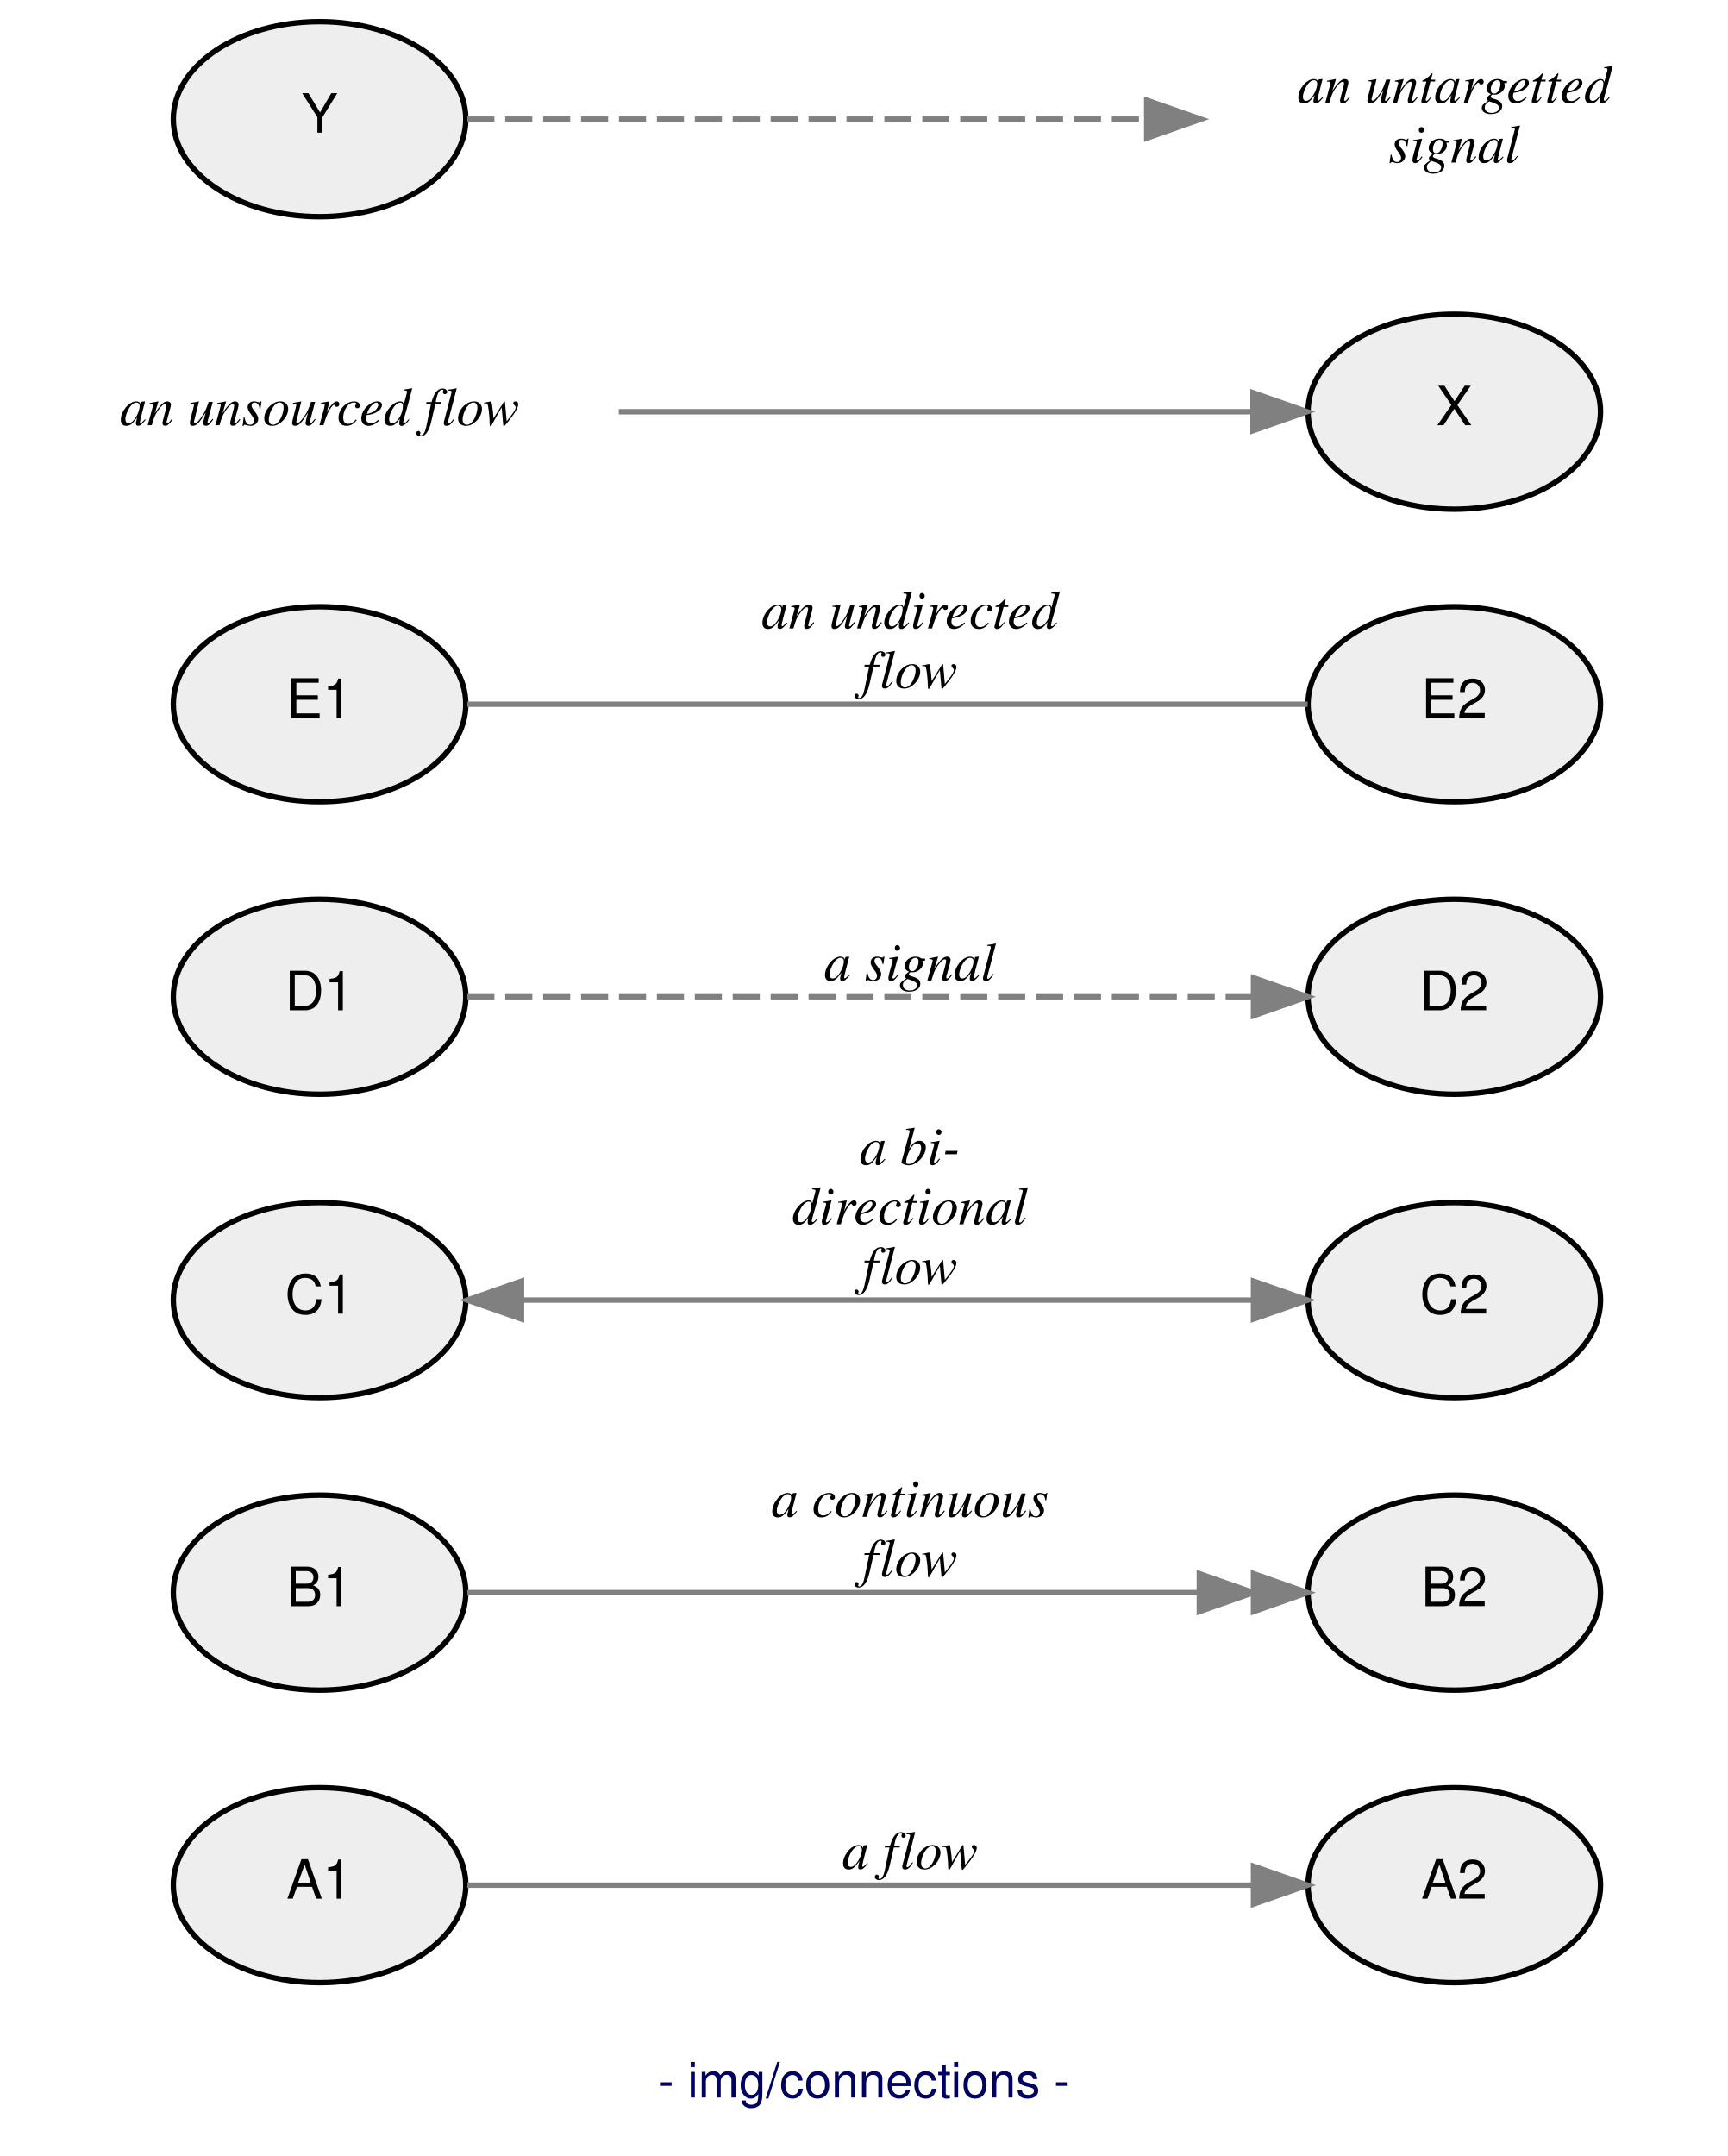
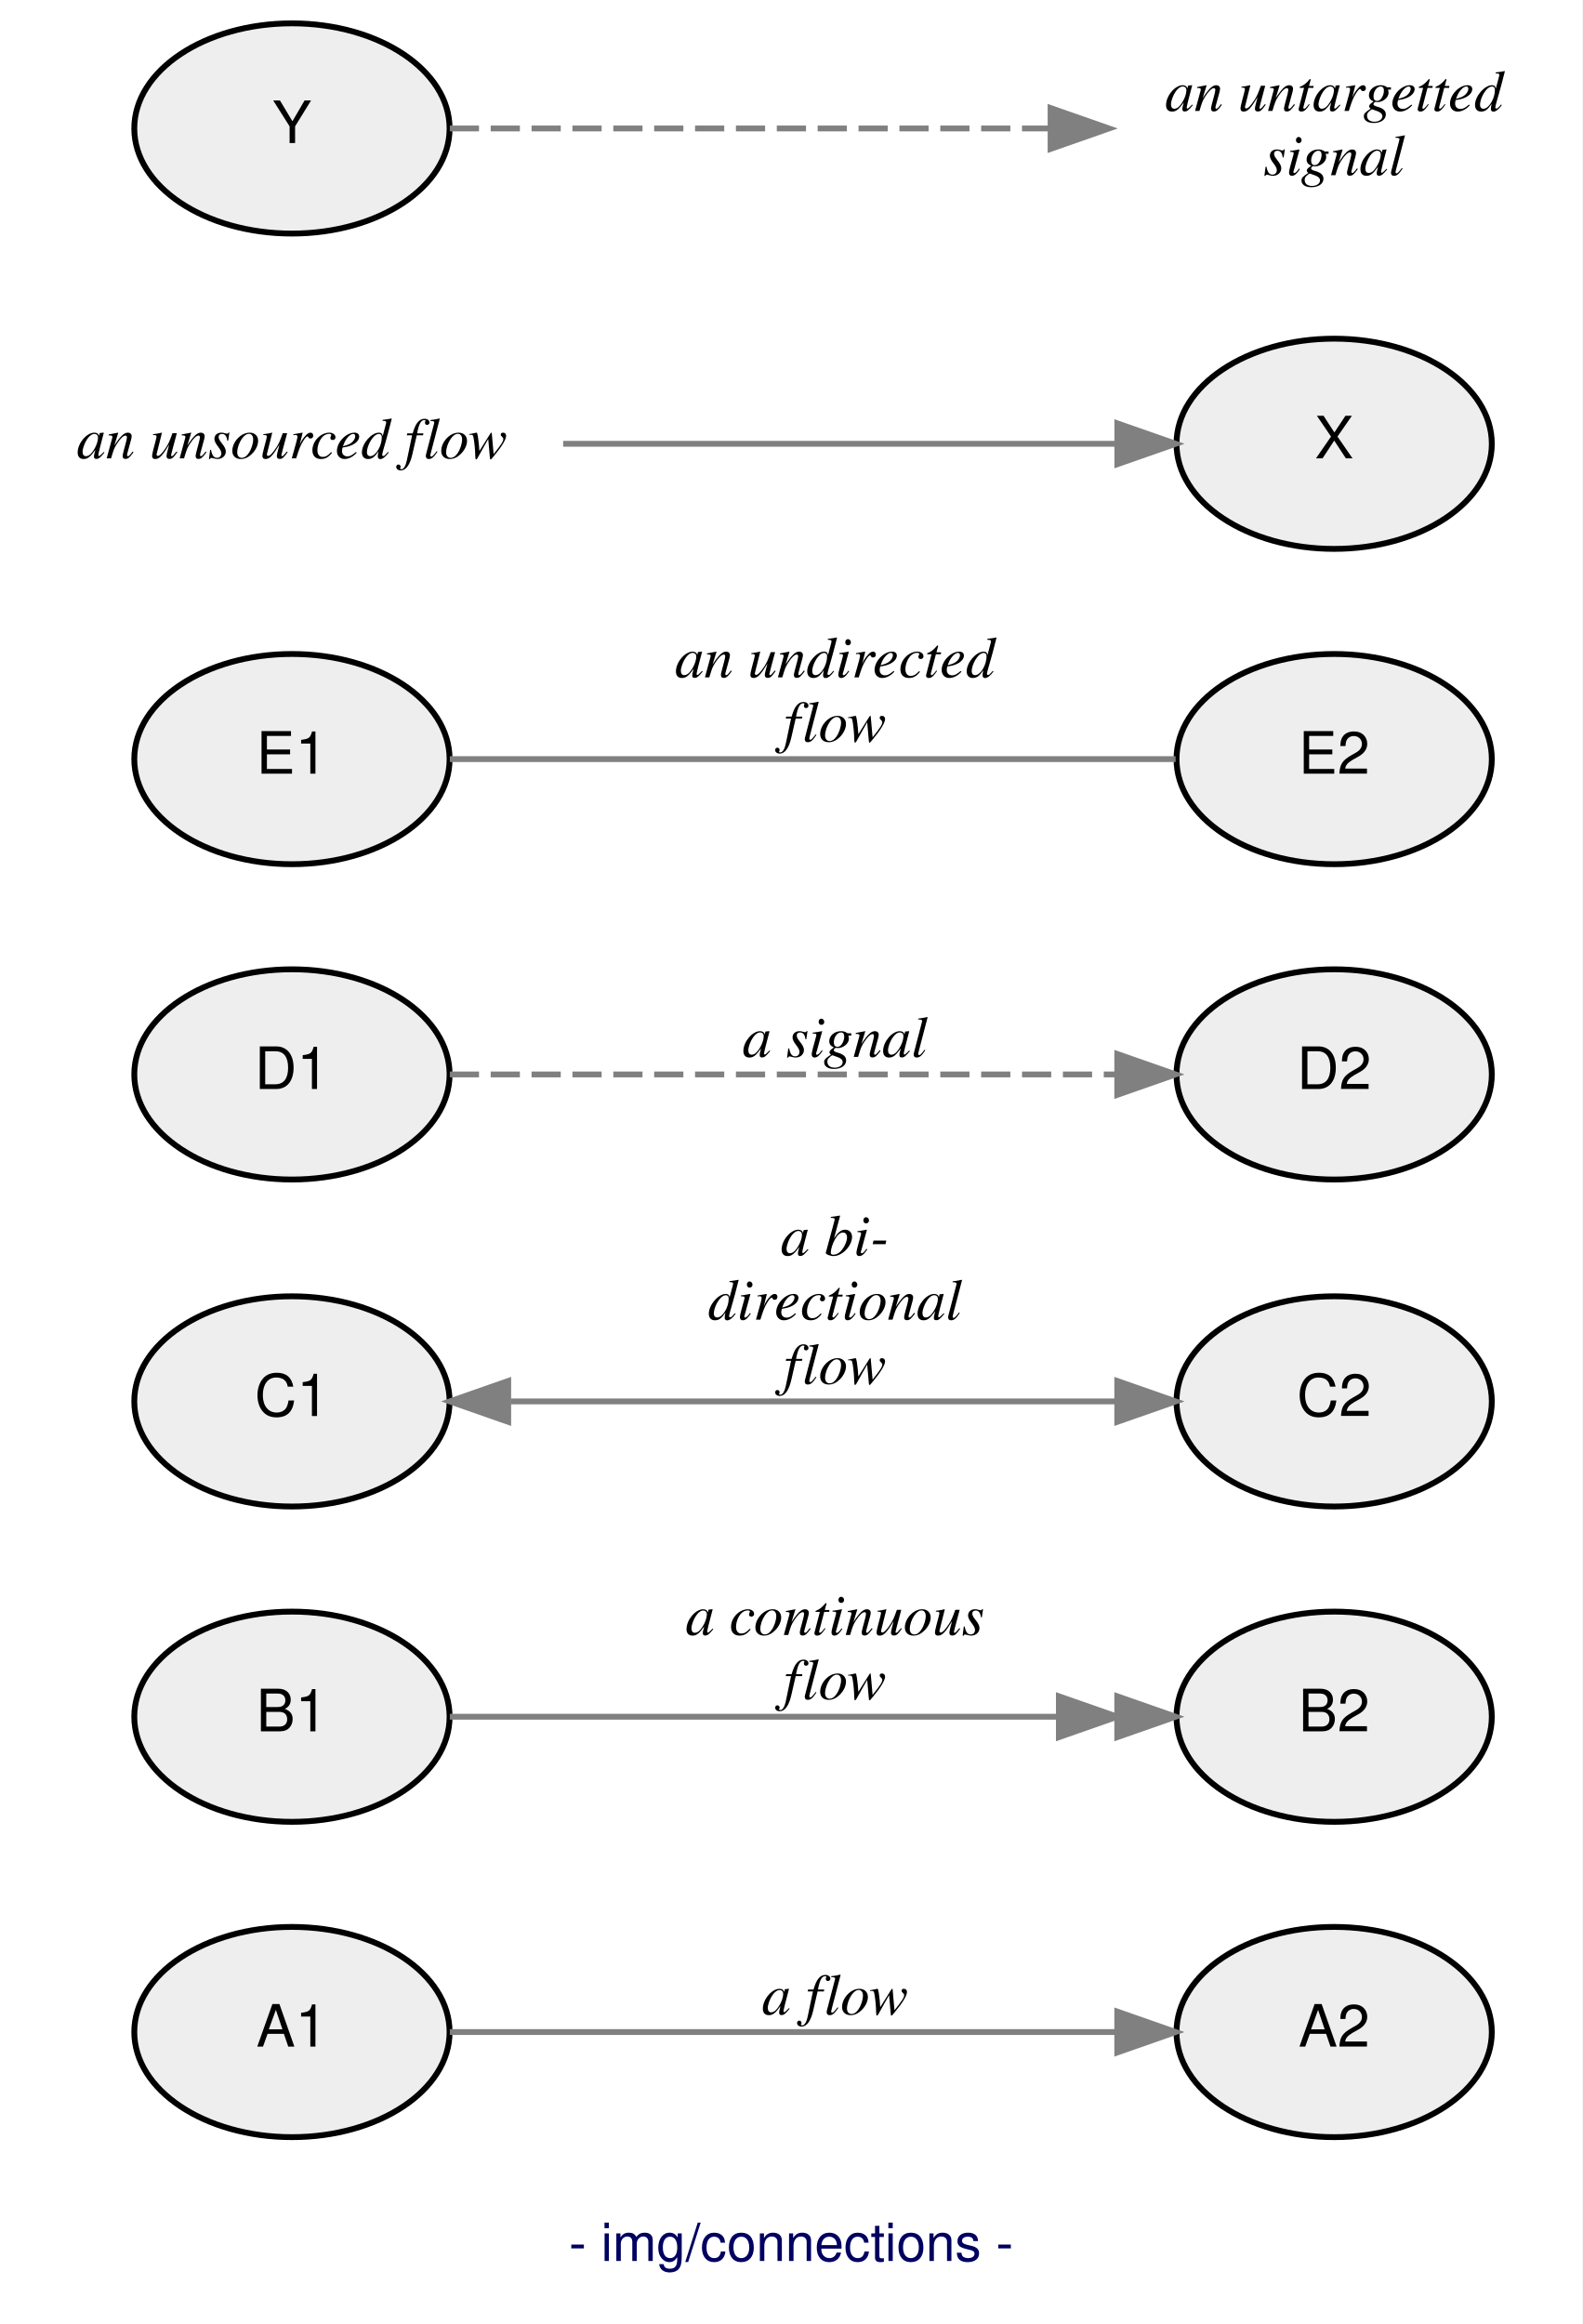
- <svg xmlns="http://www.w3.org/2000/svg" width="319pt" height="398pt" viewBox="0.00 0.00 319.00 398.00">
+ <svg xmlns="http://www.w3.org/2000/svg" width="271pt" height="398pt" viewBox="0.00 0.00 271.00 398.00">
  <g id="graph0" class="graph" transform="scale(1 1) rotate(0) translate(4 394)">
-     <polygon fill="white" stroke="transparent" points="-4,4 -4,-394 315,-394 315,4 -4,4" />
-     <text text-anchor="middle" x="155.5" y="-6.8" font-family="Helvetica,sans-Serif" font-size="9.00" fill="#000060">- img/connections -</text>
+     <polygon fill="white" stroke="transparent" points="-4,4 -4,-394 267,-394 267,4 -4,4" />
+     <text text-anchor="middle" x="131.5" y="-6.8" font-family="Helvetica,sans-Serif" font-size="9.00" fill="#000060">- img/connections -</text>
    <g id="node1" class="node">
-       <ellipse fill="#eeeeee" stroke="black" cx="55" cy="-46" rx="27" ry="18" />
-       <text text-anchor="middle" x="55" y="-43.5" font-family="Helvetica,sans-Serif" font-size="10.00">A1</text>
+       <ellipse fill="#eeeeee" stroke="black" cx="46" cy="-46" rx="27" ry="18" />
+       <text text-anchor="middle" x="46" y="-43.5" font-family="Helvetica,sans-Serif" font-size="10.00">A1</text>
    </g>
    <g id="node2" class="node">
-       <ellipse fill="#eeeeee" stroke="black" cx="264.5" cy="-46" rx="27" ry="18" />
-       <text text-anchor="middle" x="264.5" y="-43.5" font-family="Helvetica,sans-Serif" font-size="10.00">A2</text>
+       <ellipse fill="#eeeeee" stroke="black" cx="224.5" cy="-46" rx="27" ry="18" />
+       <text text-anchor="middle" x="224.5" y="-43.5" font-family="Helvetica,sans-Serif" font-size="10.00">A2</text>
    </g>
    <g id="edge1" class="edge">
-       <path fill="none" stroke="gray" d="M82.28,-46C119,-46 185.79,-46 227.23,-46" />
-       <polygon fill="gray" stroke="gray" points="227.43,-49.5 237.43,-46 227.43,-42.5 227.43,-49.5" />
-       <text text-anchor="middle" x="164" y="-49" font-family="Times,serif" font-style="italic" font-size="10.00">a flow</text>
+       <path fill="none" stroke="gray" d="M73.04,-46C103.15,-46 152.93,-46 186.91,-46" />
+       <polygon fill="gray" stroke="gray" points="187.35,-49.5 197.35,-46 187.35,-42.5 187.35,-49.5" />
+       <text text-anchor="middle" x="139" y="-49" font-family="Times,serif" font-style="italic" font-size="10.00">a flow</text>
    </g>
    <g id="node3" class="node">
-       <ellipse fill="#eeeeee" stroke="black" cx="55" cy="-100" rx="27" ry="18" />
-       <text text-anchor="middle" x="55" y="-97.5" font-family="Helvetica,sans-Serif" font-size="10.00">B1</text>
+       <ellipse fill="#eeeeee" stroke="black" cx="46" cy="-100" rx="27" ry="18" />
+       <text text-anchor="middle" x="46" y="-97.5" font-family="Helvetica,sans-Serif" font-size="10.00">B1</text>
    </g>
    <g id="node4" class="node">
-       <ellipse fill="#eeeeee" stroke="black" cx="264.5" cy="-100" rx="27" ry="18" />
-       <text text-anchor="middle" x="264.5" y="-97.5" font-family="Helvetica,sans-Serif" font-size="10.00">B2</text>
+       <ellipse fill="#eeeeee" stroke="black" cx="224.5" cy="-100" rx="27" ry="18" />
+       <text text-anchor="middle" x="224.5" y="-97.5" font-family="Helvetica,sans-Serif" font-size="10.00">B2</text>
    </g>
    <g id="edge2" class="edge">
-       <path fill="none" stroke="gray" d="M82.28,-100C116.19,-100 175.76,-100 217.3,-100" />
-       <polygon fill="gray" stroke="gray" points="227.43,-103.5 237.43,-100 227.43,-96.5 227.43,-103.5" />
-       <polygon fill="gray" stroke="gray" points="217.43,-103.5 227.43,-100 217.43,-96.5 217.43,-103.5" />
-       <text text-anchor="middle" x="164" y="-114" font-family="Times,serif" font-style="italic" font-size="10.00">a continuous</text>
-       <text text-anchor="middle" x="164" y="-103" font-family="Times,serif" font-style="italic" font-size="10.00">flow</text>
+       <path fill="none" stroke="gray" d="M73.04,-100C100.42,-100 144.04,-100 177.28,-100" />
+       <polygon fill="gray" stroke="gray" points="187.35,-103.5 197.35,-100 187.35,-96.5 187.35,-103.5" />
+       <polygon fill="gray" stroke="gray" points="177.35,-103.5 187.35,-100 177.35,-96.5 177.35,-103.5" />
+       <text text-anchor="middle" x="139" y="-114" font-family="Times,serif" font-style="italic" font-size="10.00">a continuous</text>
+       <text text-anchor="middle" x="139" y="-103" font-family="Times,serif" font-style="italic" font-size="10.00">flow</text>
    </g>
    <g id="node5" class="node">
-       <ellipse fill="#eeeeee" stroke="black" cx="55" cy="-154" rx="27" ry="18" />
-       <text text-anchor="middle" x="55" y="-151.5" font-family="Helvetica,sans-Serif" font-size="10.00">C1</text>
+       <ellipse fill="#eeeeee" stroke="black" cx="46" cy="-154" rx="27" ry="18" />
+       <text text-anchor="middle" x="46" y="-151.5" font-family="Helvetica,sans-Serif" font-size="10.00">C1</text>
    </g>
    <g id="node6" class="node">
-       <ellipse fill="#eeeeee" stroke="black" cx="264.5" cy="-154" rx="27" ry="18" />
-       <text text-anchor="middle" x="264.5" y="-151.5" font-family="Helvetica,sans-Serif" font-size="10.00">C2</text>
+       <ellipse fill="#eeeeee" stroke="black" cx="224.5" cy="-154" rx="27" ry="18" />
+       <text text-anchor="middle" x="224.5" y="-151.5" font-family="Helvetica,sans-Serif" font-size="10.00">C2</text>
    </g>
    <g id="edge3" class="edge">
-       <path fill="none" stroke="gray" d="M92.52,-154C130.48,-154 189.54,-154 227.36,-154" />
-       <polygon fill="gray" stroke="gray" points="92.28,-150.5 82.28,-154 92.28,-157.5 92.28,-150.5" />
-       <polygon fill="gray" stroke="gray" points="227.43,-157.5 237.43,-154 227.43,-150.5 227.43,-157.5" />
-       <text text-anchor="middle" x="164" y="-179" font-family="Times,serif" font-style="italic" font-size="10.00">a bi-</text>
-       <text text-anchor="middle" x="164" y="-168" font-family="Times,serif" font-style="italic" font-size="10.00">directional</text>
-       <text text-anchor="middle" x="164" y="-157" font-family="Times,serif" font-style="italic" font-size="10.00">flow</text>
+       <path fill="none" stroke="gray" d="M83.47,-154C113.84,-154 156.87,-154 187.19,-154" />
+       <polygon fill="gray" stroke="gray" points="83.04,-150.5 73.04,-154 83.04,-157.5 83.04,-150.5" />
+       <polygon fill="gray" stroke="gray" points="187.35,-157.5 197.35,-154 187.35,-150.5 187.35,-157.5" />
+       <text text-anchor="middle" x="139" y="-179" font-family="Times,serif" font-style="italic" font-size="10.00">a bi-</text>
+       <text text-anchor="middle" x="139" y="-168" font-family="Times,serif" font-style="italic" font-size="10.00">directional</text>
+       <text text-anchor="middle" x="139" y="-157" font-family="Times,serif" font-style="italic" font-size="10.00">flow</text>
    </g>
    <g id="node7" class="node">
-       <ellipse fill="#eeeeee" stroke="black" cx="55" cy="-210" rx="27" ry="18" />
-       <text text-anchor="middle" x="55" y="-207.5" font-family="Helvetica,sans-Serif" font-size="10.00">D1</text>
+       <ellipse fill="#eeeeee" stroke="black" cx="46" cy="-210" rx="27" ry="18" />
+       <text text-anchor="middle" x="46" y="-207.5" font-family="Helvetica,sans-Serif" font-size="10.00">D1</text>
    </g>
    <g id="node8" class="node">
-       <ellipse fill="#eeeeee" stroke="black" cx="264.5" cy="-210" rx="27" ry="18" />
-       <text text-anchor="middle" x="264.5" y="-207.5" font-family="Helvetica,sans-Serif" font-size="10.00">D2</text>
+       <ellipse fill="#eeeeee" stroke="black" cx="224.5" cy="-210" rx="27" ry="18" />
+       <text text-anchor="middle" x="224.5" y="-207.5" font-family="Helvetica,sans-Serif" font-size="10.00">D2</text>
    </g>
    <g id="edge4" class="edge">
-       <path fill="none" stroke="gray" stroke-dasharray="5,2" d="M82.28,-210C119,-210 185.79,-210 227.23,-210" />
-       <polygon fill="gray" stroke="gray" points="227.43,-213.5 237.43,-210 227.43,-206.5 227.43,-213.5" />
-       <text text-anchor="middle" x="164" y="-213" font-family="Times,serif" font-style="italic" font-size="10.00">a signal</text>
+       <path fill="none" stroke="gray" stroke-dasharray="5,2" d="M73.04,-210C103.15,-210 152.93,-210 186.91,-210" />
+       <polygon fill="gray" stroke="gray" points="187.35,-213.5 197.35,-210 187.35,-206.5 187.35,-213.5" />
+       <text text-anchor="middle" x="139" y="-213" font-family="Times,serif" font-style="italic" font-size="10.00">a signal</text>
    </g>
    <g id="node9" class="node">
-       <ellipse fill="#eeeeee" stroke="black" cx="55" cy="-264" rx="27" ry="18" />
-       <text text-anchor="middle" x="55" y="-261.5" font-family="Helvetica,sans-Serif" font-size="10.00">E1</text>
+       <ellipse fill="#eeeeee" stroke="black" cx="46" cy="-264" rx="27" ry="18" />
+       <text text-anchor="middle" x="46" y="-261.5" font-family="Helvetica,sans-Serif" font-size="10.00">E1</text>
    </g>
    <g id="node10" class="node">
-       <ellipse fill="#eeeeee" stroke="black" cx="264.5" cy="-264" rx="27" ry="18" />
-       <text text-anchor="middle" x="264.5" y="-261.5" font-family="Helvetica,sans-Serif" font-size="10.00">E2</text>
+       <ellipse fill="#eeeeee" stroke="black" cx="224.5" cy="-264" rx="27" ry="18" />
+       <text text-anchor="middle" x="224.5" y="-261.5" font-family="Helvetica,sans-Serif" font-size="10.00">E2</text>
    </g>
    <g id="edge5" class="edge">
-       <path fill="none" stroke="gray" d="M82.28,-264C122.19,-264 197.65,-264 237.43,-264" />
-       <text text-anchor="middle" x="164" y="-278" font-family="Times,serif" font-style="italic" font-size="10.00">an undirected</text>
-       <text text-anchor="middle" x="164" y="-267" font-family="Times,serif" font-style="italic" font-size="10.00">flow</text>
+       <path fill="none" stroke="gray" d="M73.04,-264C106.41,-264 163.93,-264 197.35,-264" />
+       <text text-anchor="middle" x="139" y="-278" font-family="Times,serif" font-style="italic" font-size="10.00">an undirected</text>
+       <text text-anchor="middle" x="139" y="-267" font-family="Times,serif" font-style="italic" font-size="10.00">flow</text>
    </g>
    <g id="node11" class="node">
-       <ellipse fill="#eeeeee" stroke="black" cx="264.5" cy="-318" rx="27" ry="18" />
-       <text text-anchor="middle" x="264.5" y="-315.5" font-family="Helvetica,sans-Serif" font-size="10.00">X</text>
+       <ellipse fill="#eeeeee" stroke="black" cx="224.5" cy="-318" rx="27" ry="18" />
+       <text text-anchor="middle" x="224.5" y="-315.5" font-family="Helvetica,sans-Serif" font-size="10.00">X</text>
    </g>
    <g id="node12" class="node">
-       <ellipse fill="#eeeeee" stroke="black" cx="55" cy="-372" rx="27" ry="18" />
-       <text text-anchor="middle" x="55" y="-369.5" font-family="Helvetica,sans-Serif" font-size="10.00">Y</text>
+       <ellipse fill="#eeeeee" stroke="black" cx="46" cy="-372" rx="27" ry="18" />
+       <text text-anchor="middle" x="46" y="-369.5" font-family="Helvetica,sans-Serif" font-size="10.00">Y</text>
    </g>
    <g id="node14" class="node">
-       <text text-anchor="middle" x="264.5" y="-375" font-family="Times,serif" font-style="italic" font-size="10.00">an untargetted</text>
-       <text text-anchor="middle" x="264.5" y="-364" font-family="Times,serif" font-style="italic" font-size="10.00">signal</text>
+       <text text-anchor="middle" x="224.5" y="-375" font-family="Times,serif" font-style="italic" font-size="10.00">an untargetted</text>
+       <text text-anchor="middle" x="224.5" y="-364" font-family="Times,serif" font-style="italic" font-size="10.00">signal</text>
    </g>
    <g id="edge7" class="edge">
-       <path fill="none" stroke="gray" stroke-dasharray="5,2" d="M82.28,-372C113.65,-372 166.96,-372 207.67,-372" />
-       <polygon fill="gray" stroke="gray" points="207.72,-375.5 217.72,-372 207.72,-368.5 207.72,-375.5" />
+       <path fill="none" stroke="gray" stroke-dasharray="5,2" d="M73.04,-372C99.95,-372 142.56,-372 175.58,-372" />
+       <polygon fill="gray" stroke="gray" points="175.93,-375.5 185.93,-372 175.93,-368.5 175.93,-375.5" />
    </g>
    <g id="node13" class="node">
-       <text text-anchor="middle" x="55" y="-315.5" font-family="Times,serif" font-style="italic" font-size="10.00">an unsourced flow</text>
+       <text text-anchor="middle" x="46" y="-315.5" font-family="Times,serif" font-style="italic" font-size="10.00">an unsourced flow</text>
    </g>
    <g id="edge6" class="edge">
-       <path fill="none" stroke="gray" d="M110.25,-318C147.04,-318 194.67,-318 227,-318" />
-       <polygon fill="gray" stroke="gray" points="227.34,-321.5 237.34,-318 227.34,-314.5 227.34,-321.5" />
+       <path fill="none" stroke="gray" d="M92.45,-318C121.85,-318 159.6,-318 187.03,-318" />
+       <polygon fill="gray" stroke="gray" points="187.36,-321.5 197.36,-318 187.36,-314.5 187.36,-321.5" />
    </g>
  </g>
</svg>
